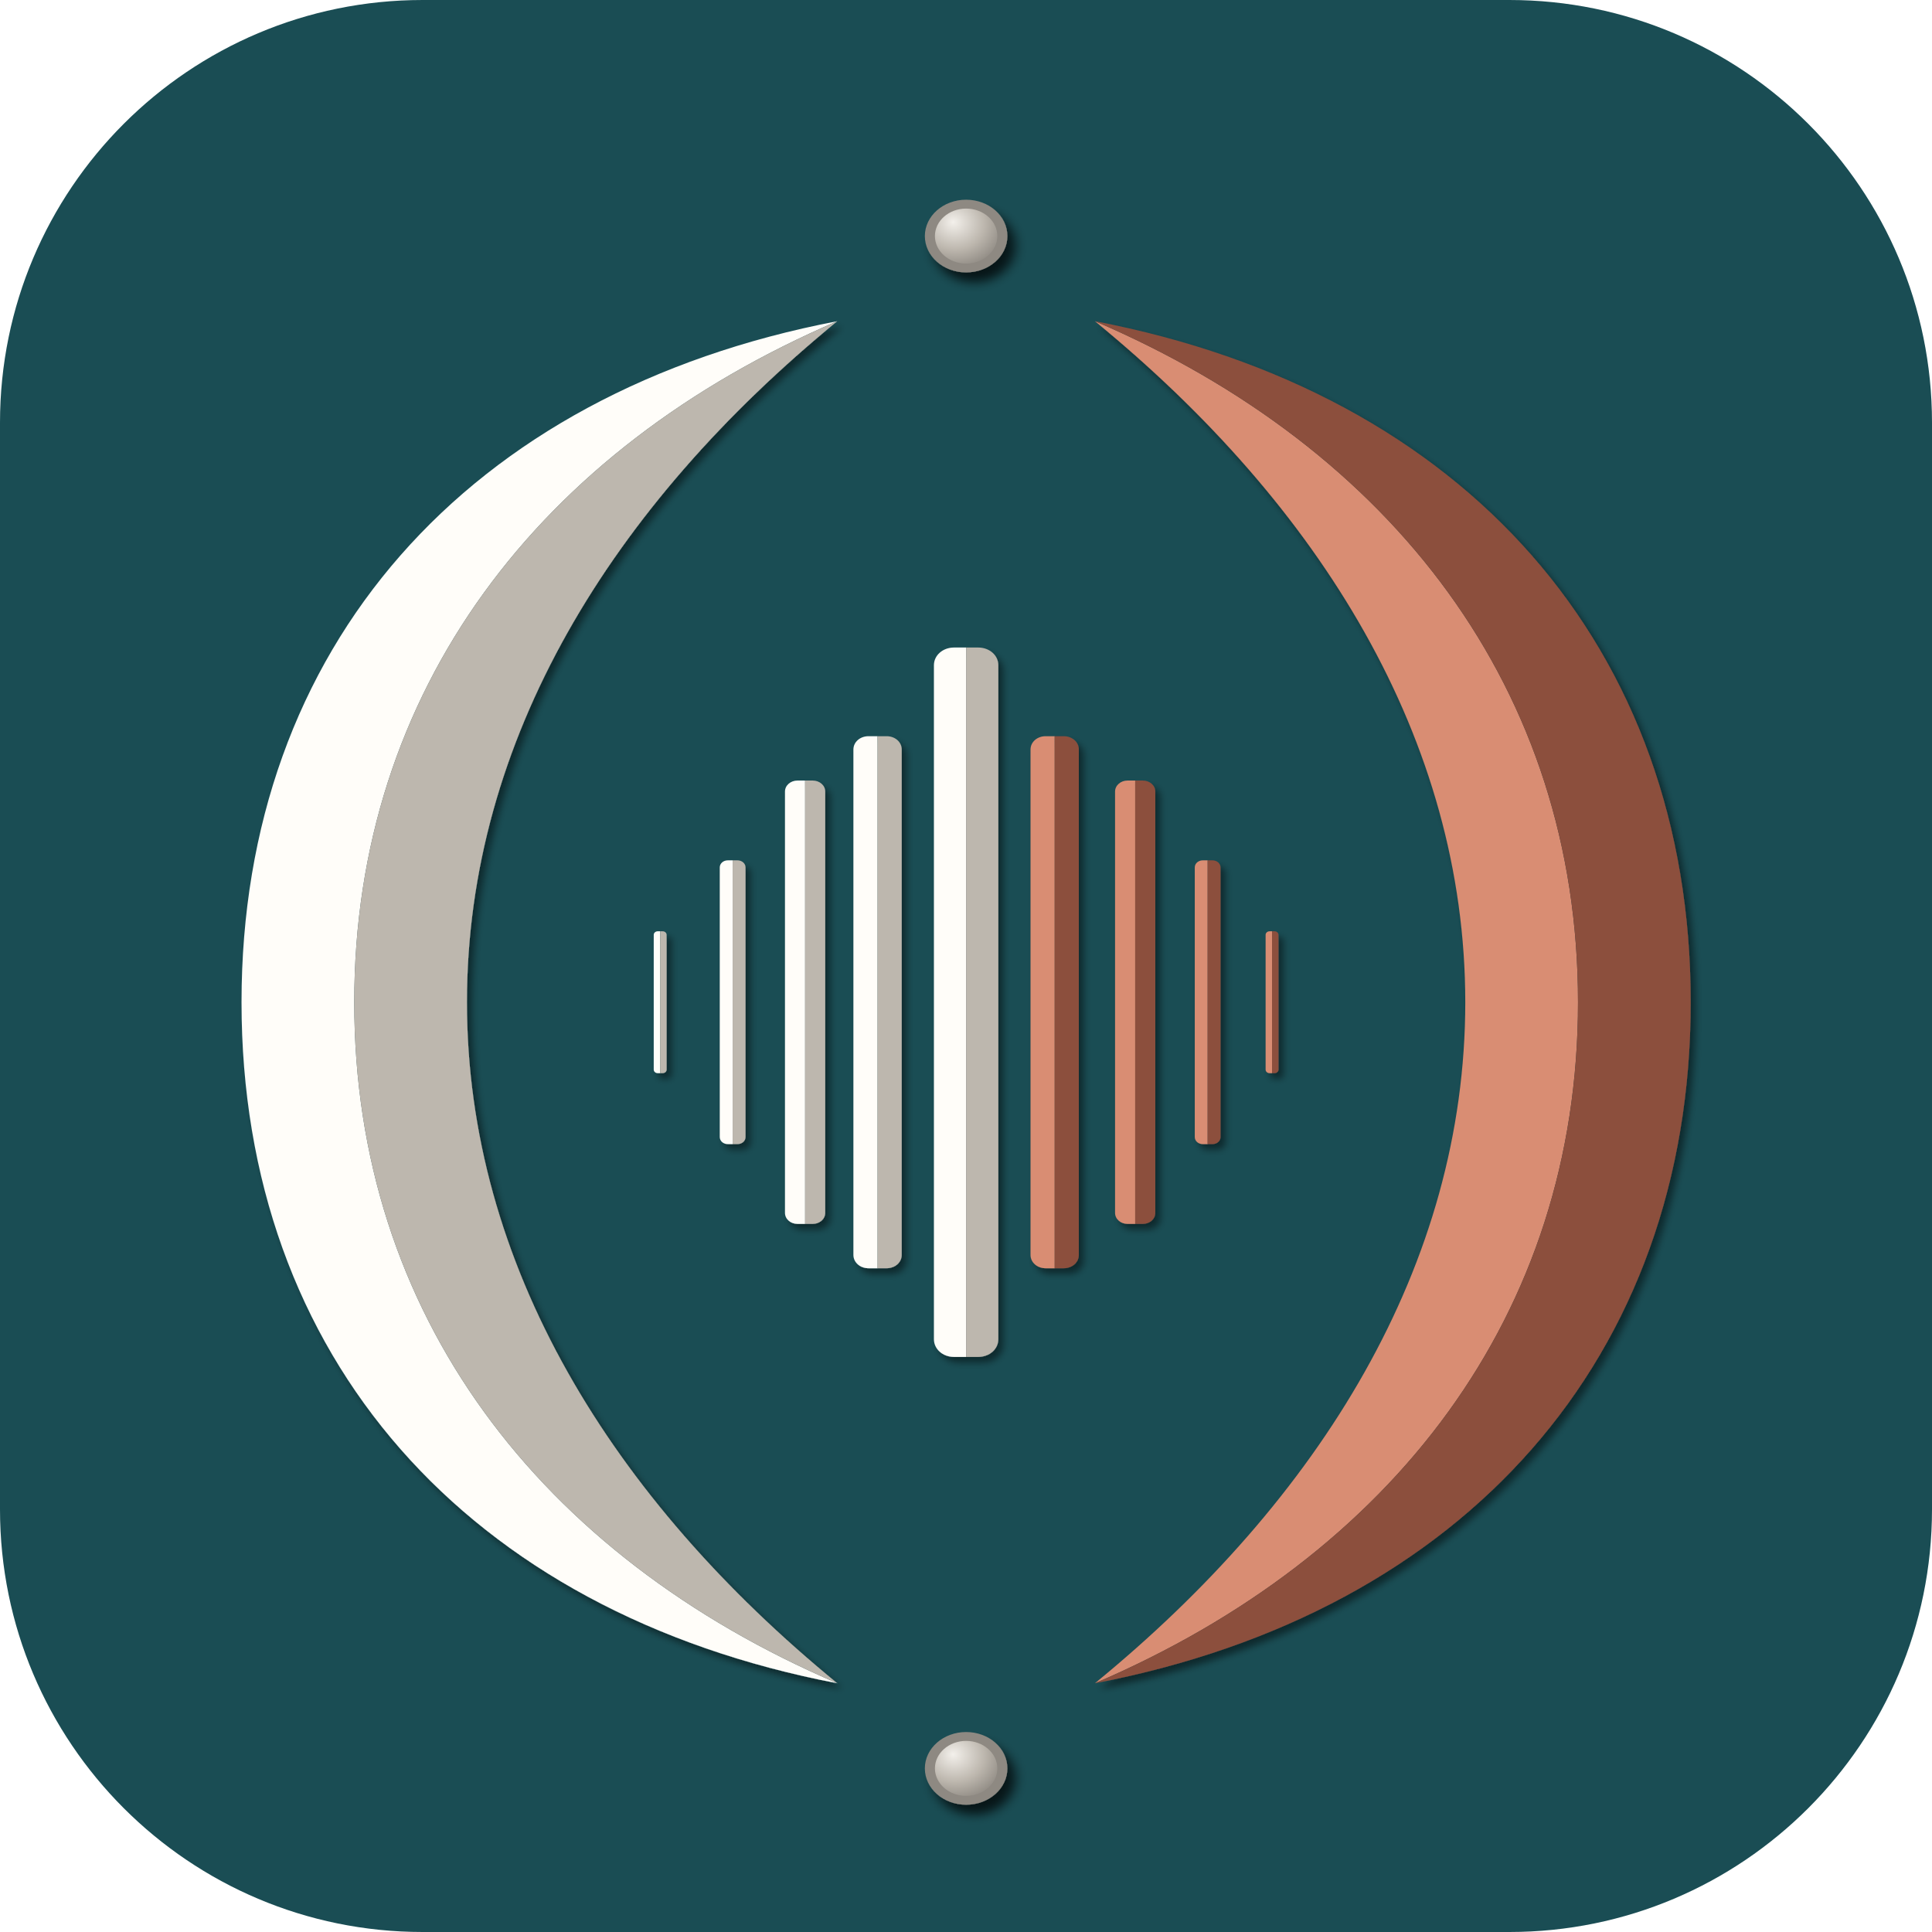
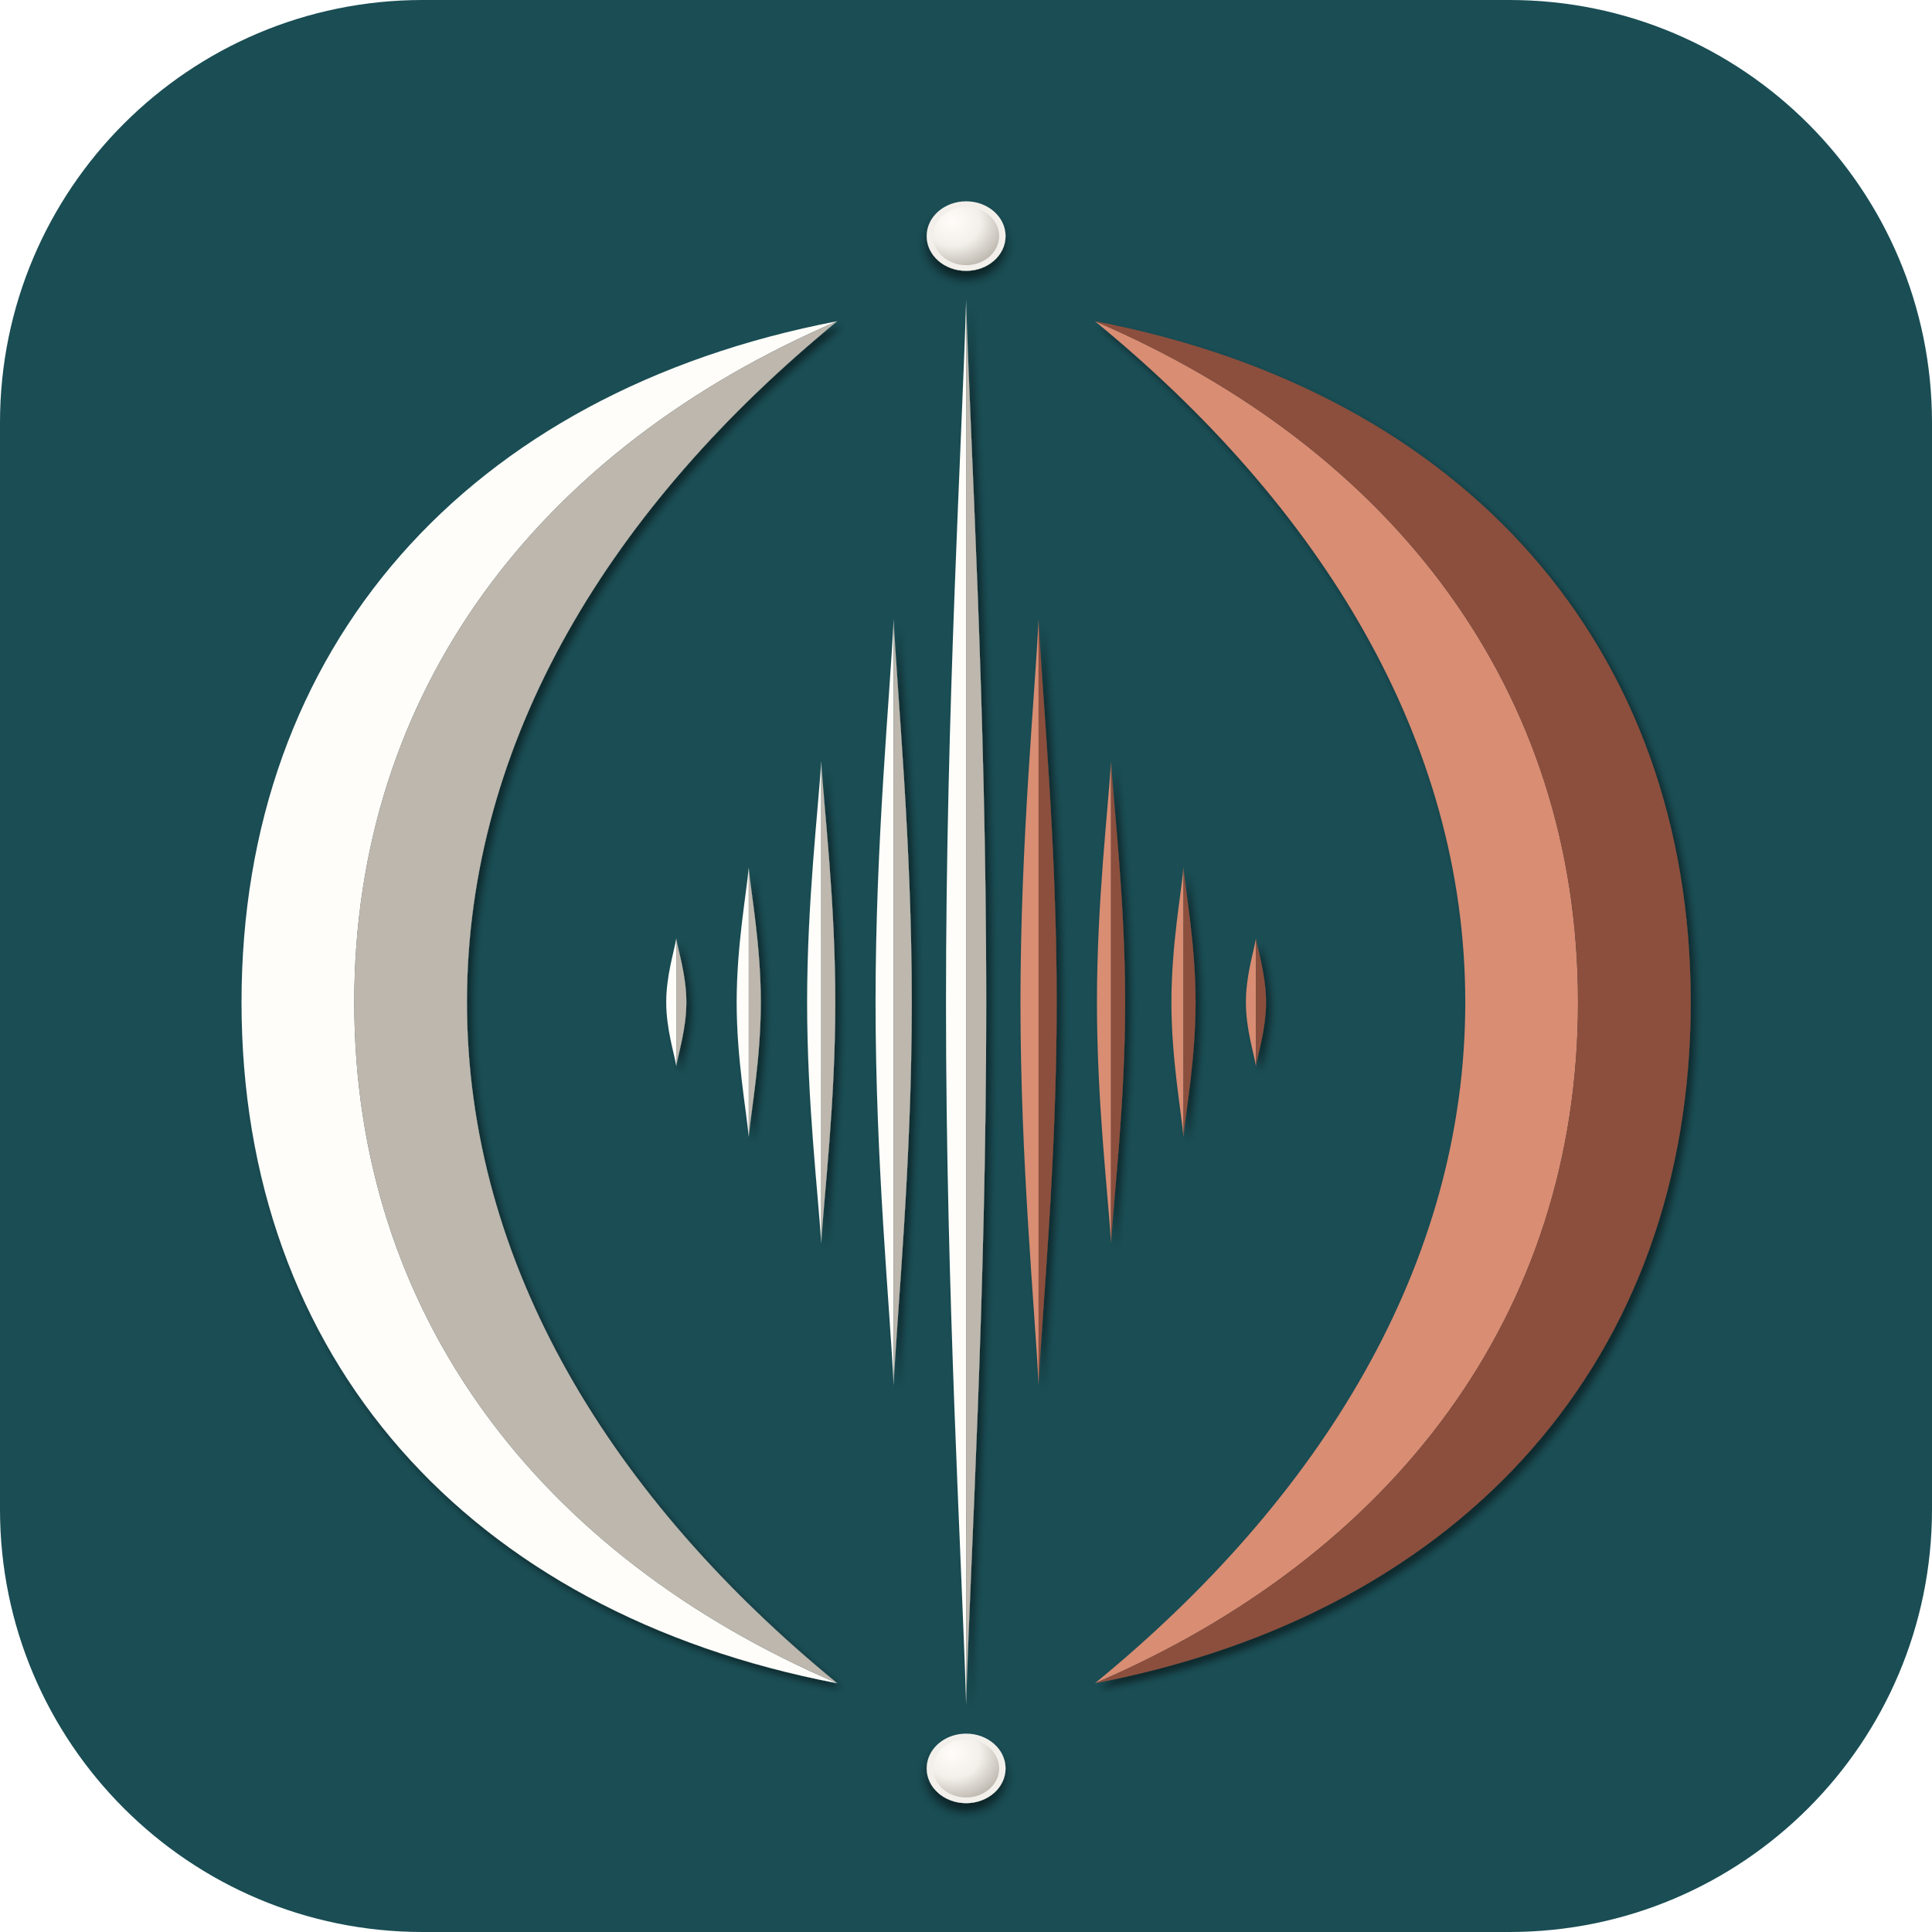
<svg xmlns="http://www.w3.org/2000/svg" viewBox="0 0 64 64" role="img" aria-labelledby="title">
  <defs>
    <linearGradient id="word-face" x1="0" y1="0" x2="0" y2="1">
      <stop stop-color="#FFFDF9" />
      <stop offset=".2" stop-color="#F3F0EB" />
      <stop offset=".72" stop-color="#F3F0EB" />
      <stop offset="1" stop-color="#BDB7AE" />
    </linearGradient>
    <linearGradient id="word-highlight" x1="0" y1="0" x2="1" y2="1">
      <stop stop-color="#FFFDF9" />
      <stop offset="1" stop-color="#F3F0EB" />
    </linearGradient>
    <linearGradient id="word-shadow" x1="0" y1="0" x2="1" y2="1">
      <stop stop-color="#F3F0EB" />
      <stop offset="1" stop-color="#BDB7AE" />
    </linearGradient>
    <filter id="raised" x="-30%" y="-30%" width="170%" height="180%">
      <feDropShadow dx=".6" dy=".8" stdDeviation=".45" flood-color="#000000" flood-opacity=".46" />
    </filter>
    <filter id="word-depth" x="-8%" y="-20%" width="116%" height="150%">
      <feGaussianBlur in="SourceAlpha" stdDeviation="2" result="glowAlpha" />
      <feFlood flood-color="#F3F0EB" flood-opacity=".14" />
      <feComposite in2="glowAlpha" operator="in" result="glow" />
      <feDropShadow dx="1.6" dy="2.4" stdDeviation="1.1" flood-color="#061C22" flood-opacity=".38" />
      <feMerge>
        <feMergeNode in="glow" />
        <feMergeNode in="SourceGraphic" />
      </feMerge>
    </filter>
    <filter id="dot-inset" x="-80%" y="-80%" width="260%" height="260%">
-       <feDropShadow dx="-.7" dy="-.8" stdDeviation=".45" flood-color="#FFFDF9" flood-opacity=".28" />
-       <feDropShadow dx="1" dy="1.4" stdDeviation=".7" flood-color="#000000" flood-opacity=".72" />
+       <feDropShadow dx="0" dy="1.2" stdDeviation=".65" flood-color="#000000" flood-opacity=".55" />
    </filter>
-     <radialGradient id="dot-face" cx="36%" cy="32%" r="70%" fx="32%" fy="28%">
-       <stop stop-color="#F3F0EB" />
-       <stop offset=".58" stop-color="#BDB7AE" />
-       <stop offset="1" stop-color="#8E8982" />
+     <radialGradient id="dot-face" cx="34%" cy="30%" r="72%" fx="30%" fy="26%">
+       <stop stop-color="#FFFDF9" />
+       <stop offset=".52" stop-color="#F3F0EB" />
+       <stop offset="1" stop-color="#BDB7AE" />
    </radialGradient>
-     <symbol id="left-wave-bar" viewBox="0 0 8 100">
-       <path d="M4 0H2.5C1.1 0 0 1.1 0 2.5v95C0 98.9 1.1 100 2.5 100H4Z" fill="#FFFDF9" />
-       <path d="M4 0h1.5C6.9 0 8 1.1 8 2.5v95C8 98.9 6.9 100 5.5 100H4Z" fill="#BDB7AE" />
+     <symbol id="left-wave-bar" viewBox="0 0 8 100" preserveAspectRatio="none">
+       <path d="M4 0C3.2 10 0 29 0 50s3.2 40 4 50Z" fill="#FFFDF9" />
+       <path d="M4 0c.8 10 4 29 4 50s-3.2 40-4 50Z" fill="#BDB7AE" />
    </symbol>
-     <symbol id="right-wave-bar" viewBox="0 0 8 100">
-       <path d="M4 0H2.5C1.1 0 0 1.1 0 2.5v95C0 98.9 1.1 100 2.5 100H4Z" fill="#D98D73" />
-       <path d="M4 0h1.5C6.9 0 8 1.1 8 2.5v95C8 98.9 6.9 100 5.5 100H4Z" fill="#8C4F3E" />
+     <symbol id="right-wave-bar" viewBox="0 0 8 100" preserveAspectRatio="none">
+       <path d="M4 0C3.2 10 0 29 0 50s3.2 40 4 50Z" fill="#D98D73" />
+       <path d="M4 0c.8 10 4 29 4 50s-3.2 40-4 50Z" fill="#8C4F3E" />
    </symbol>
  </defs>
  <rect width="64" height="64" rx="14" fill="#1A4D54" />
  <g transform="translate(0 5) scale(.2667 .235)">
    <g filter="url(#raised)">
      <path d="M104 24C58 34 30 70 30 120C30 170 58 206 104 216C67 198 44 164 44 120C44 76 67 42 104 24Z" fill="#FFFDF9" />
      <path d="M104 24C67 42 44 76 44 120C44 164 67 198 104 216C76 190 58 157 58 120C58 83 76 50 104 24Z" fill="#BDB7AE" />
      <path d="M136 24C164 50 182 83 182 120C182 157 164 190 136 216C173 198 196 164 196 120C196 76 173 42 136 24Z" fill="#D98D73" />
      <path d="M136 24C173 42 196 76 196 120C196 164 173 198 136 216C182 206 210 170 210 120C210 70 182 34 136 24Z" fill="#8C4F3E" />
-       <use href="#left-wave-bar" x="80.5" y="110" width="3" height="20" />
-       <use href="#left-wave-bar" x="89" y="100" width="4" height="40" />
-       <use href="#left-wave-bar" x="97.5" y="85" width="5" height="70" />
-       <use href="#left-wave-bar" x="106" y="65" width="6" height="110" />
-       <use href="#left-wave-bar" x="116" y="28" width="8" height="184" />
-       <use href="#right-wave-bar" x="128" y="65" width="6" height="110" />
-       <use href="#right-wave-bar" x="138.5" y="85" width="5" height="70" />
-       <use href="#right-wave-bar" x="148" y="100" width="4" height="40" />
-       <use href="#right-wave-bar" x="156.5" y="110" width="3" height="20" />
+       <use href="#left-wave-bar" x="82.75" y="111" width="2.5" height="18" />
+       <use href="#left-wave-bar" x="91.5" y="101" width="3" height="38" />
+       <use href="#left-wave-bar" x="100.25" y="86" width="3.5" height="68" />
+       <use href="#left-wave-bar" x="108.75" y="66" width="4.5" height="108" />
+       <use href="#left-wave-bar" x="117.5" y="21" width="5" height="198" />
+       <use href="#right-wave-bar" x="126.75" y="66" width="4.5" height="108" />
+       <use href="#right-wave-bar" x="136.25" y="86" width="3.5" height="68" />
+       <use href="#right-wave-bar" x="145.5" y="101" width="3" height="38" />
+       <use href="#right-wave-bar" x="154.75" y="111" width="2.5" height="18" />
    </g>
-     <circle cx="120" cy="12" r="4.5" fill="url(#dot-face)" stroke="#8E8982" stroke-width="1.25" filter="url(#dot-inset)" />
-     <circle cx="120" cy="228" r="4.5" fill="url(#dot-face)" stroke="#8E8982" stroke-width="1.25" filter="url(#dot-inset)" />
+     <circle cx="120" cy="12" r="4.5" fill="url(#dot-face)" stroke="#F3F0EB" stroke-width=".8" filter="url(#dot-inset)" />
+     <circle cx="120" cy="228" r="4.5" fill="url(#dot-face)" stroke="#F3F0EB" stroke-width=".8" filter="url(#dot-inset)" />
  </g>
</svg>
